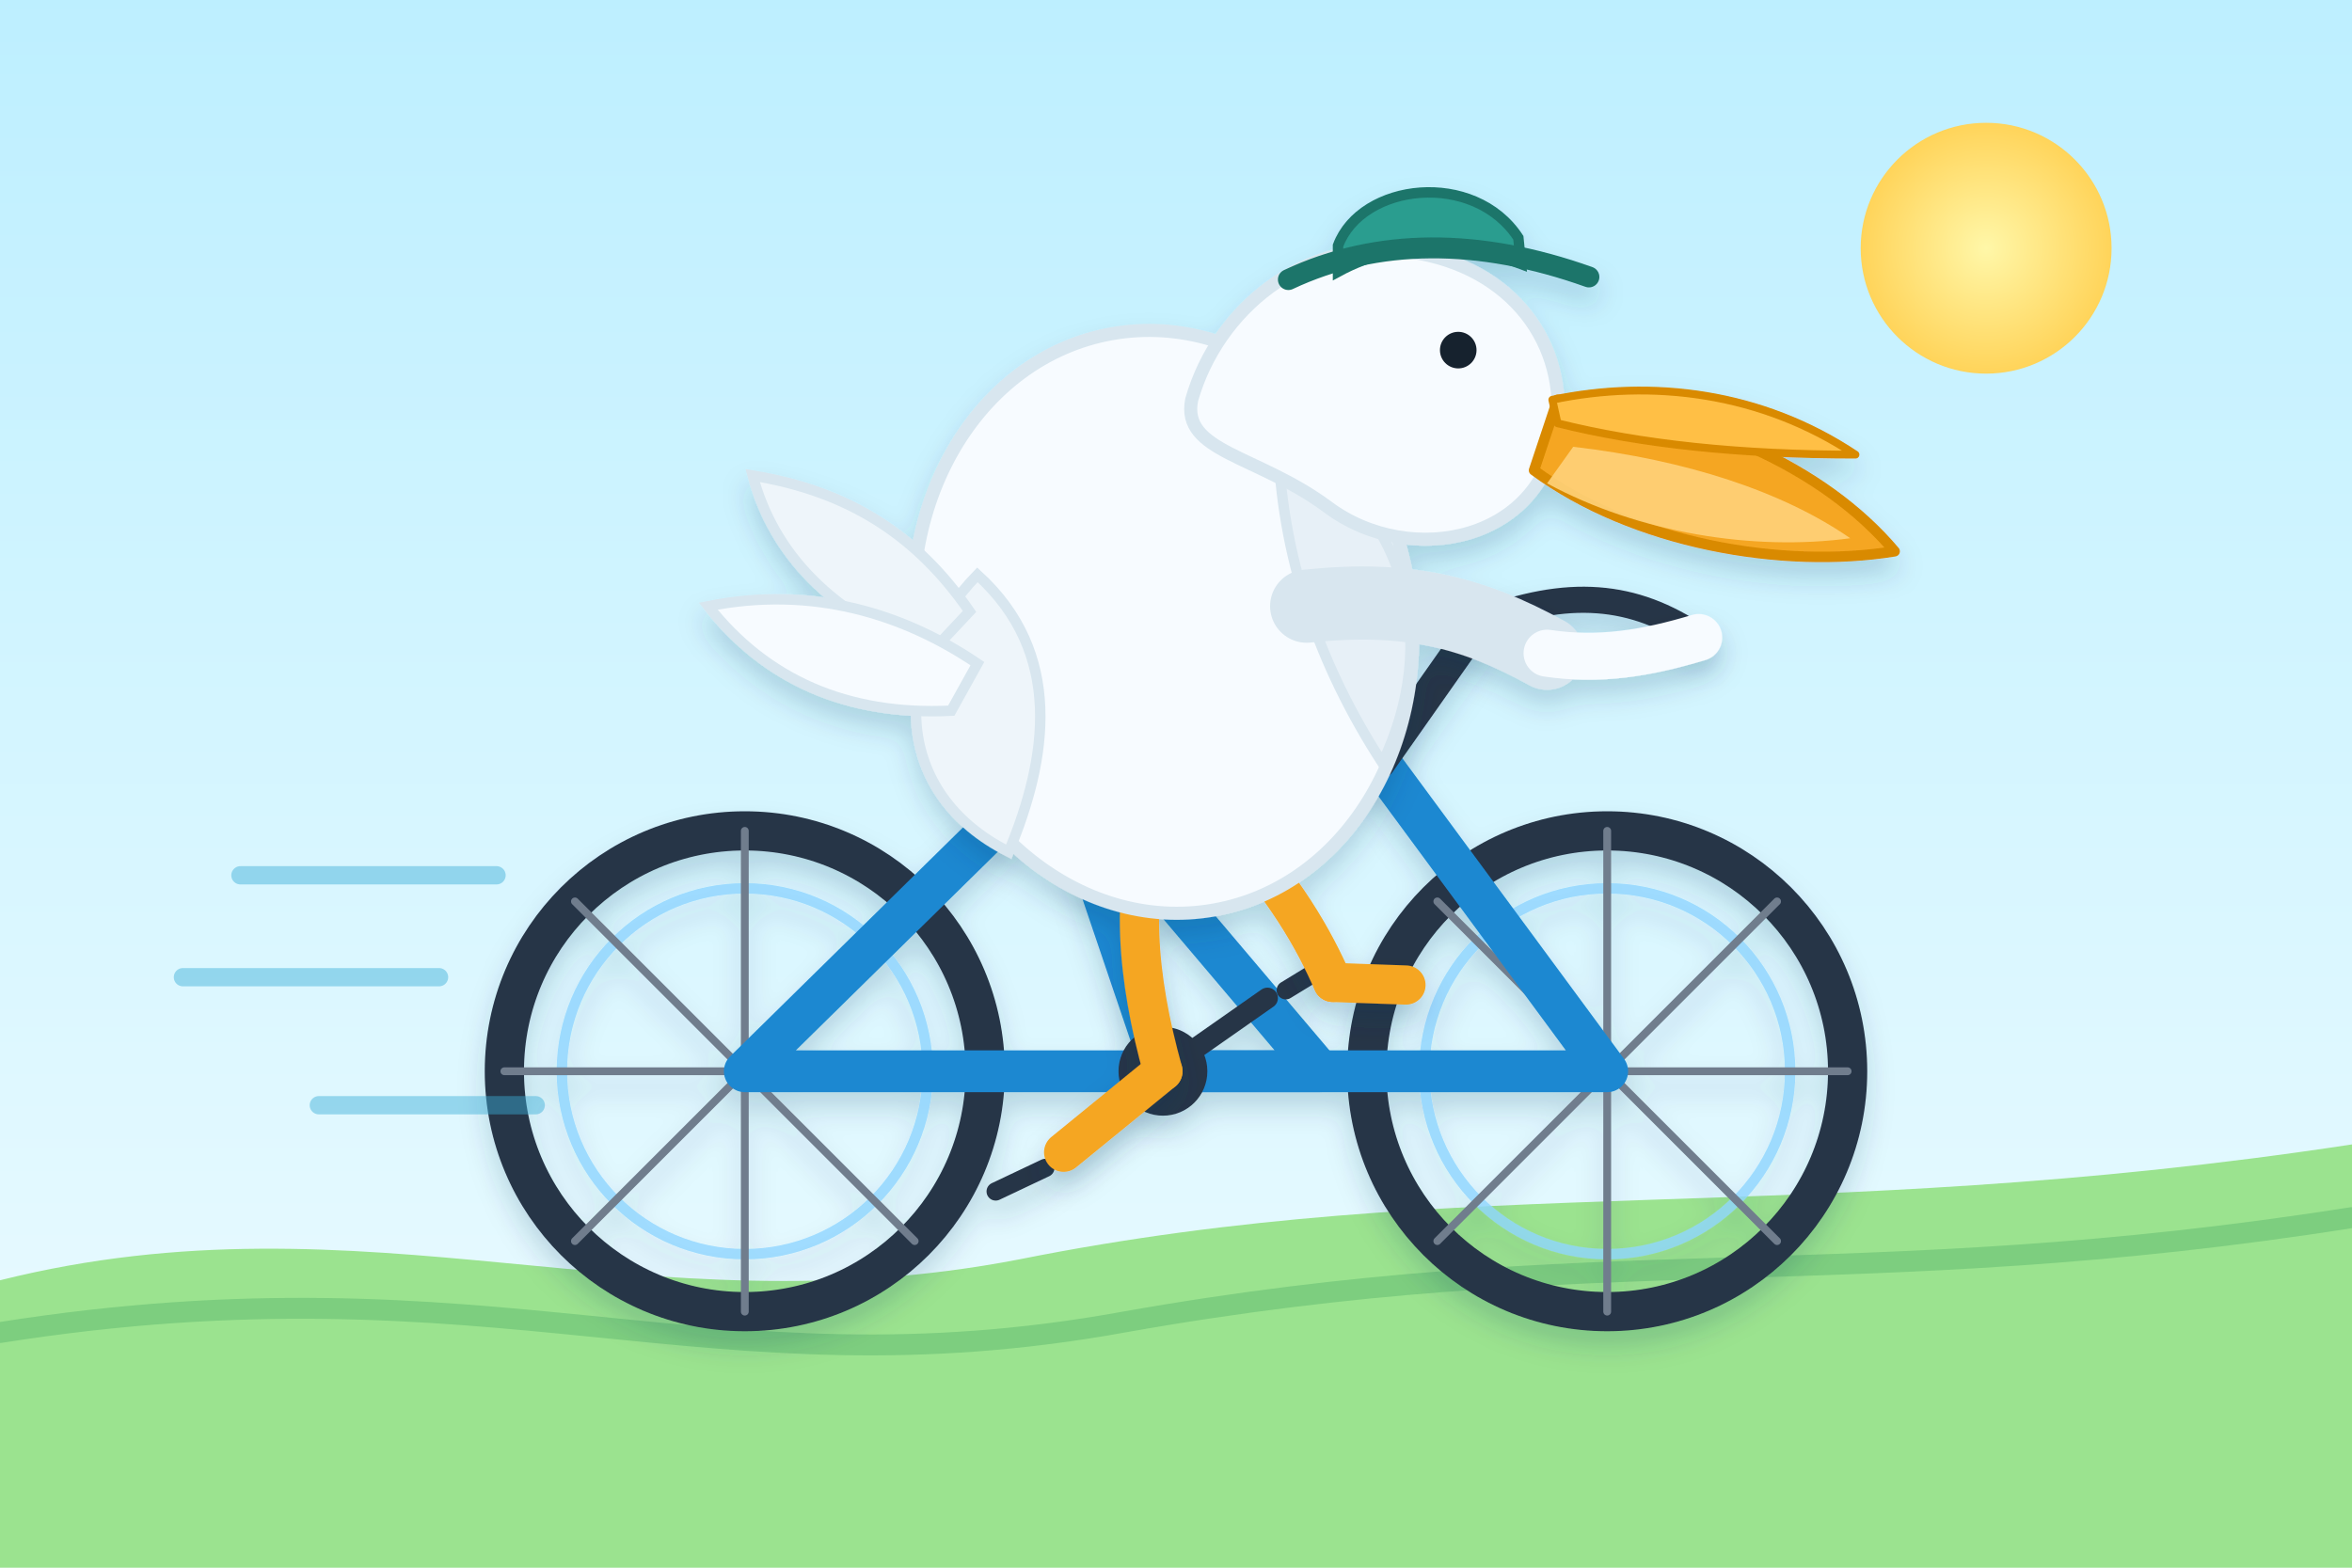
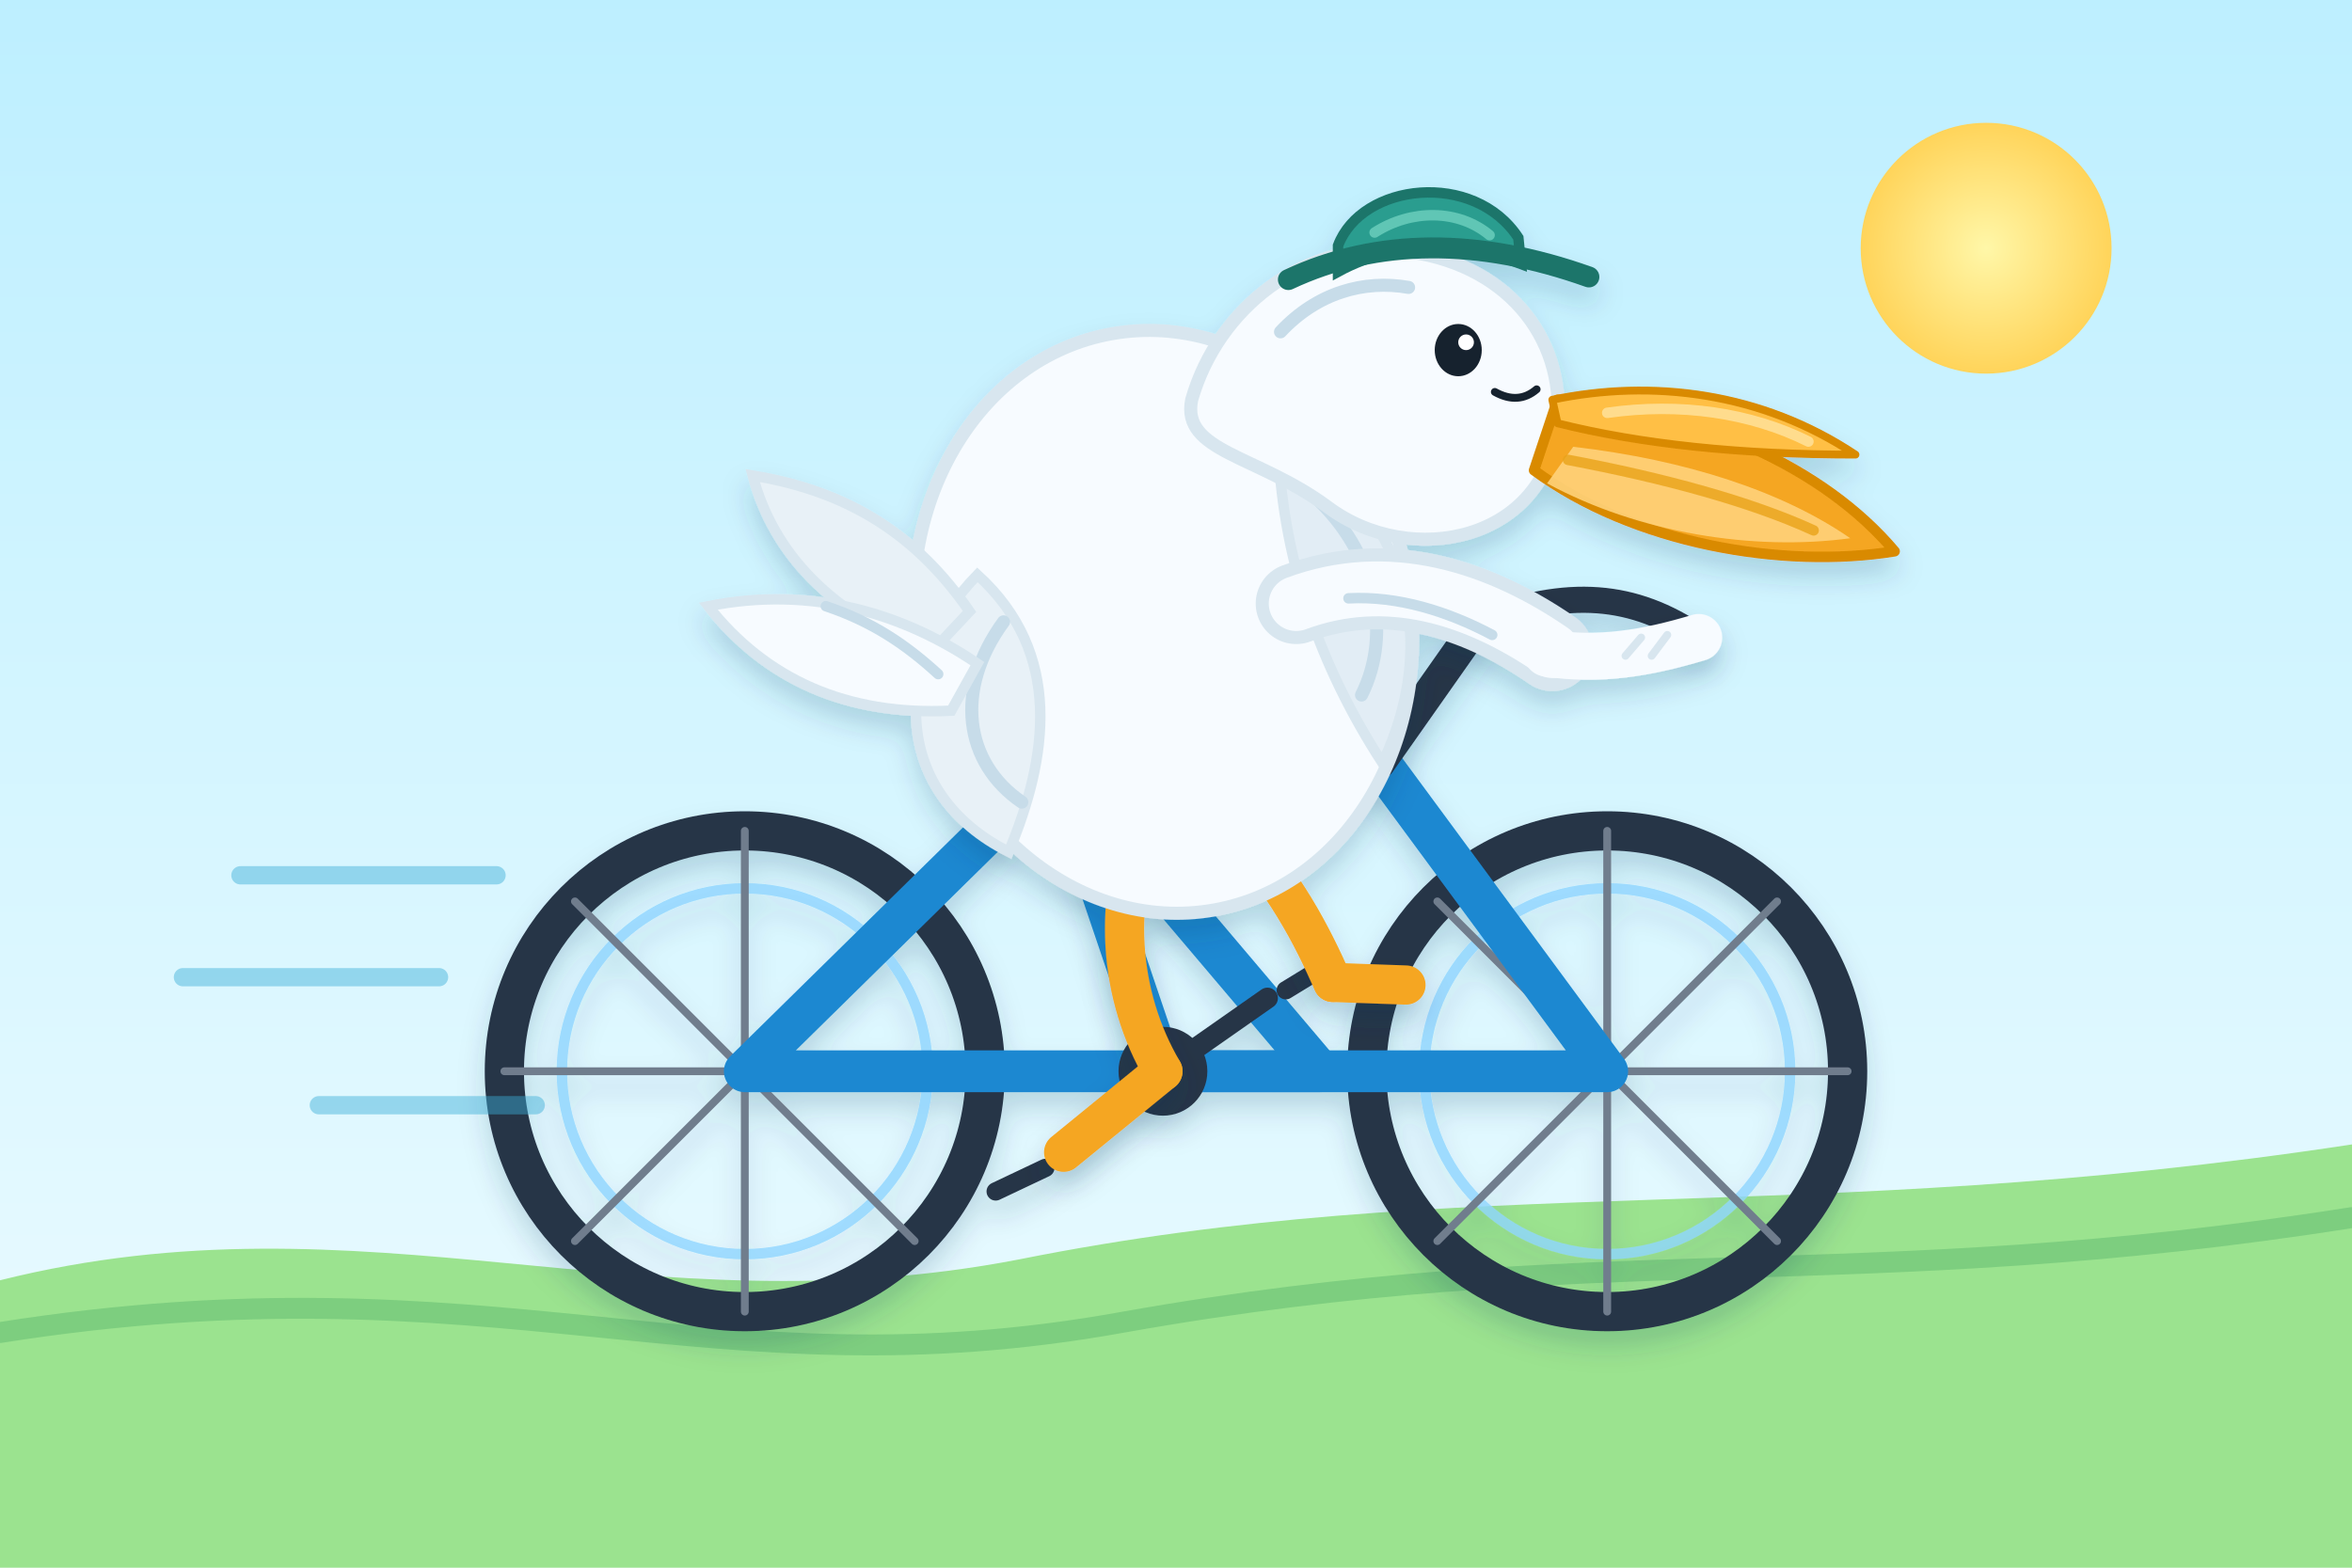
<svg xmlns="http://www.w3.org/2000/svg" viewBox="0 0 900 600" role="img" aria-labelledby="title desc">
  <defs>
    <linearGradient id="sky" x1="0" y1="0" x2="0" y2="1">
      <stop offset="0%" stop-color="#bdefff" />
      <stop offset="100%" stop-color="#eefcff" />
    </linearGradient>
    <radialGradient id="sun" cx="50%" cy="50%" r="50%">
      <stop offset="0%" stop-color="#fff7a8" />
      <stop offset="100%" stop-color="#ffd45a" />
    </radialGradient>
    <filter id="shadow" x="-20%" y="-20%" width="140%" height="140%">
      <feDropShadow dx="0" dy="6" stdDeviation="5" flood-color="#16425b" flood-opacity="0.18" />
    </filter>
  </defs>
  <rect width="900" height="600" fill="url(#sky)" />
  <circle cx="760" cy="95" r="48" fill="url(#sun)" />
  <path d="M0 490 C140 455 245 510 390 482 C560 448 690 470 900 438 L900 600 L0 600 Z" fill="#9be38f" />
  <path d="M0 510 C190 480 270 535 430 506 C610 474 710 496 900 466" fill="none" stroke="#64bd72" stroke-width="8" stroke-linecap="round" opacity="0.55" />
  <g filter="url(#shadow)">
    <circle cx="285" cy="410" r="92" fill="none" stroke="#263447" stroke-width="15" />
    <circle cx="615" cy="410" r="92" fill="none" stroke="#263447" stroke-width="15" />
    <circle cx="285" cy="410" r="70" fill="none" stroke="#8fd5ff" stroke-width="4" opacity="0.8" />
    <circle cx="615" cy="410" r="70" fill="none" stroke="#8fd5ff" stroke-width="4" opacity="0.8" />
    <g stroke="#6f7d8d" stroke-width="3" stroke-linecap="round">
      <path d="M285 410 L285 318 M285 410 L285 502 M285 410 L193 410 M285 410 L377 410" />
      <path d="M285 410 L220 345 M285 410 L350 475 M285 410 L350 345 M285 410 L220 475" />
      <path d="M615 410 L615 318 M615 410 L615 502 M615 410 L523 410 M615 410 L707 410" />
      <path d="M615 410 L550 345 M615 410 L680 475 M615 410 L680 345 M615 410 L550 475" />
    </g>
    <g fill="none" stroke-linecap="round" stroke-linejoin="round">
      <path d="M285 410 L405 292 L505 410 L285 410 L445 410 L405 292" stroke="#1f88d1" stroke-width="16" />
      <path d="M445 410 L615 410 L528 292 L405 292" stroke="#1f88d1" stroke-width="16" />
      <path d="M528 292 L566 238" stroke="#263447" stroke-width="12" />
      <path d="M566 238 C600 225 625 227 650 244" stroke="#263447" stroke-width="10" />
      <path d="M405 292 L382 235" stroke="#263447" stroke-width="12" />
      <path d="M350 233 L410 233" stroke="#263447" stroke-width="11" />
      <circle cx="445" cy="410" r="17" fill="#263447" />
      <path d="M445 410 L485 382" stroke="#263447" stroke-width="8" />
      <path d="M445 410 L407 441" stroke="#263447" stroke-width="8" />
      <path d="M492 379 L510 368" stroke="#263447" stroke-width="7" />
      <path d="M400 447 L381 456" stroke="#263447" stroke-width="7" />
    </g>
  </g>
  <g filter="url(#shadow)">
    <g fill="none" stroke="#f5a623" stroke-width="15" stroke-linecap="round" stroke-linejoin="round">
-       <path d="M443 310 C432 340 435 374 445 410" />
-       <path d="M468 314 C492 340 503 360 510 376" />
+       <path d="M440 310 C425 344 428 381 445 410" />
+       <path d="M470 314 C492 338 502 358 510 376" />
      <path d="M445 410 L407 441" />
      <path d="M510 376 L538 377" />
    </g>
    <ellipse cx="445" cy="238" rx="95" ry="112" transform="rotate(-10 445 238)" fill="#f7fbff" stroke="#d8e6ef" stroke-width="5" />
-     <path d="M374 220 C340 255 342 304 386 326 C401 290 407 250 374 220 Z" fill="#eef5fa" stroke="#d8e6ef" stroke-width="4" />
-     <path d="M489 167 C540 195 551 246 529 292 C505 255 490 213 489 167 Z" fill="#e7f0f7" stroke="#d8e6ef" stroke-width="4" />
+     <path d="M374 220 C340 255 342 304 386 326 C401 290 407 250 374 220 Z" fill="#e8f1f7" stroke="#d8e6ef" stroke-width="4" />
+     <path d="M384 238 C365 264 369 292 391 307" fill="none" stroke="#c7dce9" stroke-width="5" stroke-linecap="round" />
+     <path d="M489 167 C540 195 551 246 529 292 C505 255 490 213 489 167 Z" fill="#e2edf5" stroke="#d8e6ef" stroke-width="4" />
+     <path d="M503 190 C526 211 533 242 521 266" fill="none" stroke="#c7dce9" stroke-width="5" stroke-linecap="round" />
    <path d="M456 153 C466 118 499 92 536 96 C576 100 599 129 596 162 C592 207 540 218 508 194 C481 174 452 173 456 153 Z" fill="#f7fbff" stroke="#d8e6ef" stroke-width="5" />
-     <circle cx="558" cy="134" r="7" fill="#18222f" />
+     <path d="M490 127 C504 112 522 107 539 110" fill="none" stroke="#c7dce9" stroke-width="5" stroke-linecap="round" />
+     <ellipse cx="558" cy="134" rx="9" ry="10" fill="#18222f" />
+     <circle cx="561" cy="131" r="3" fill="#fff" />
+     <path d="M572 150 Q581 155 588 149" fill="none" stroke="#18222f" stroke-width="3" stroke-linecap="round" />
    <path d="M596 153 C650 157 698 179 725 211 C682 218 625 208 587 180 Z" fill="#f5a623" stroke="#d98a00" stroke-width="4" stroke-linejoin="round" />
    <path d="M602 171 C645 176 682 188 708 206 C671 211 627 204 592 185 Z" fill="#ffd27a" opacity="0.9" />
+     <path d="M600 176 C637 183 670 192 694 203" fill="none" stroke="#e9a319" stroke-width="4" stroke-linecap="round" opacity="0.8" />
    <path d="M594 153 C632 145 674 150 710 174 C666 174 628 170 596 162 Z" fill="#ffbf45" stroke="#d98a00" stroke-width="3" stroke-linejoin="round" />
+     <path d="M615 158 C643 154 670 158 692 169" fill="none" stroke="#ffe29a" stroke-width="4" stroke-linecap="round" opacity="0.85" />
    <path d="M512 94 C521 70 564 65 581 91 L582 101 C561 93 536 91 512 104 Z" fill="#2a9d8f" stroke="#1e746a" stroke-width="4" />
+     <path d="M526 89 C540 80 558 80 570 90" fill="none" stroke="#60c6b5" stroke-width="4" stroke-linecap="round" />
    <path d="M493 107 C527 91 566 91 608 106" fill="none" stroke="#1e746a" stroke-width="8" stroke-linecap="round" />
-     <path d="M500 232 C538 228 563 234 592 250" fill="none" stroke="#d8e6ef" stroke-width="28" stroke-linecap="round" />
+     <path d="M496 231 C531 218 565 229 594 249" fill="none" stroke="#d8e6ef" stroke-width="31" stroke-linecap="round" />
+     <path d="M496 231 C531 218 565 229 594 249" fill="none" stroke="#f7fbff" stroke-width="21" stroke-linecap="round" />
+     <path d="M516 229 C535 228 554 234 571 243" fill="none" stroke="#c7dce9" stroke-width="4" stroke-linecap="round" />
    <path d="M592 250 C612 253 630 250 650 244" fill="none" stroke="#f7fbff" stroke-width="18" stroke-linecap="round" />
-     <path d="M356 250 C318 235 296 212 288 182 C325 188 351 205 371 234 Z" fill="#eef5fa" stroke="#d8e6ef" stroke-width="4" />
+     <path d="M622 251 L628 244 M632 251 L638 243" stroke="#d8e6ef" stroke-width="3" stroke-linecap="round" />
+     <path d="M356 250 C318 235 296 212 288 182 C325 188 351 205 371 234 Z" fill="#e8f1f7" stroke="#d8e6ef" stroke-width="4" />
    <path d="M364 272 C324 274 293 260 271 232 C311 224 346 235 374 254 Z" fill="#f7fbff" stroke="#d8e6ef" stroke-width="4" />
+     <path d="M316 232 C334 238 347 247 359 258" fill="none" stroke="#c7dce9" stroke-width="4" stroke-linecap="round" />
  </g>
  <g fill="none" stroke="#3aaed8" stroke-width="7" stroke-linecap="round" opacity="0.45">
    <path d="M92 335 H190" />
    <path d="M70 374 H168" />
    <path d="M122 423 H205" />
  </g>
</svg>
